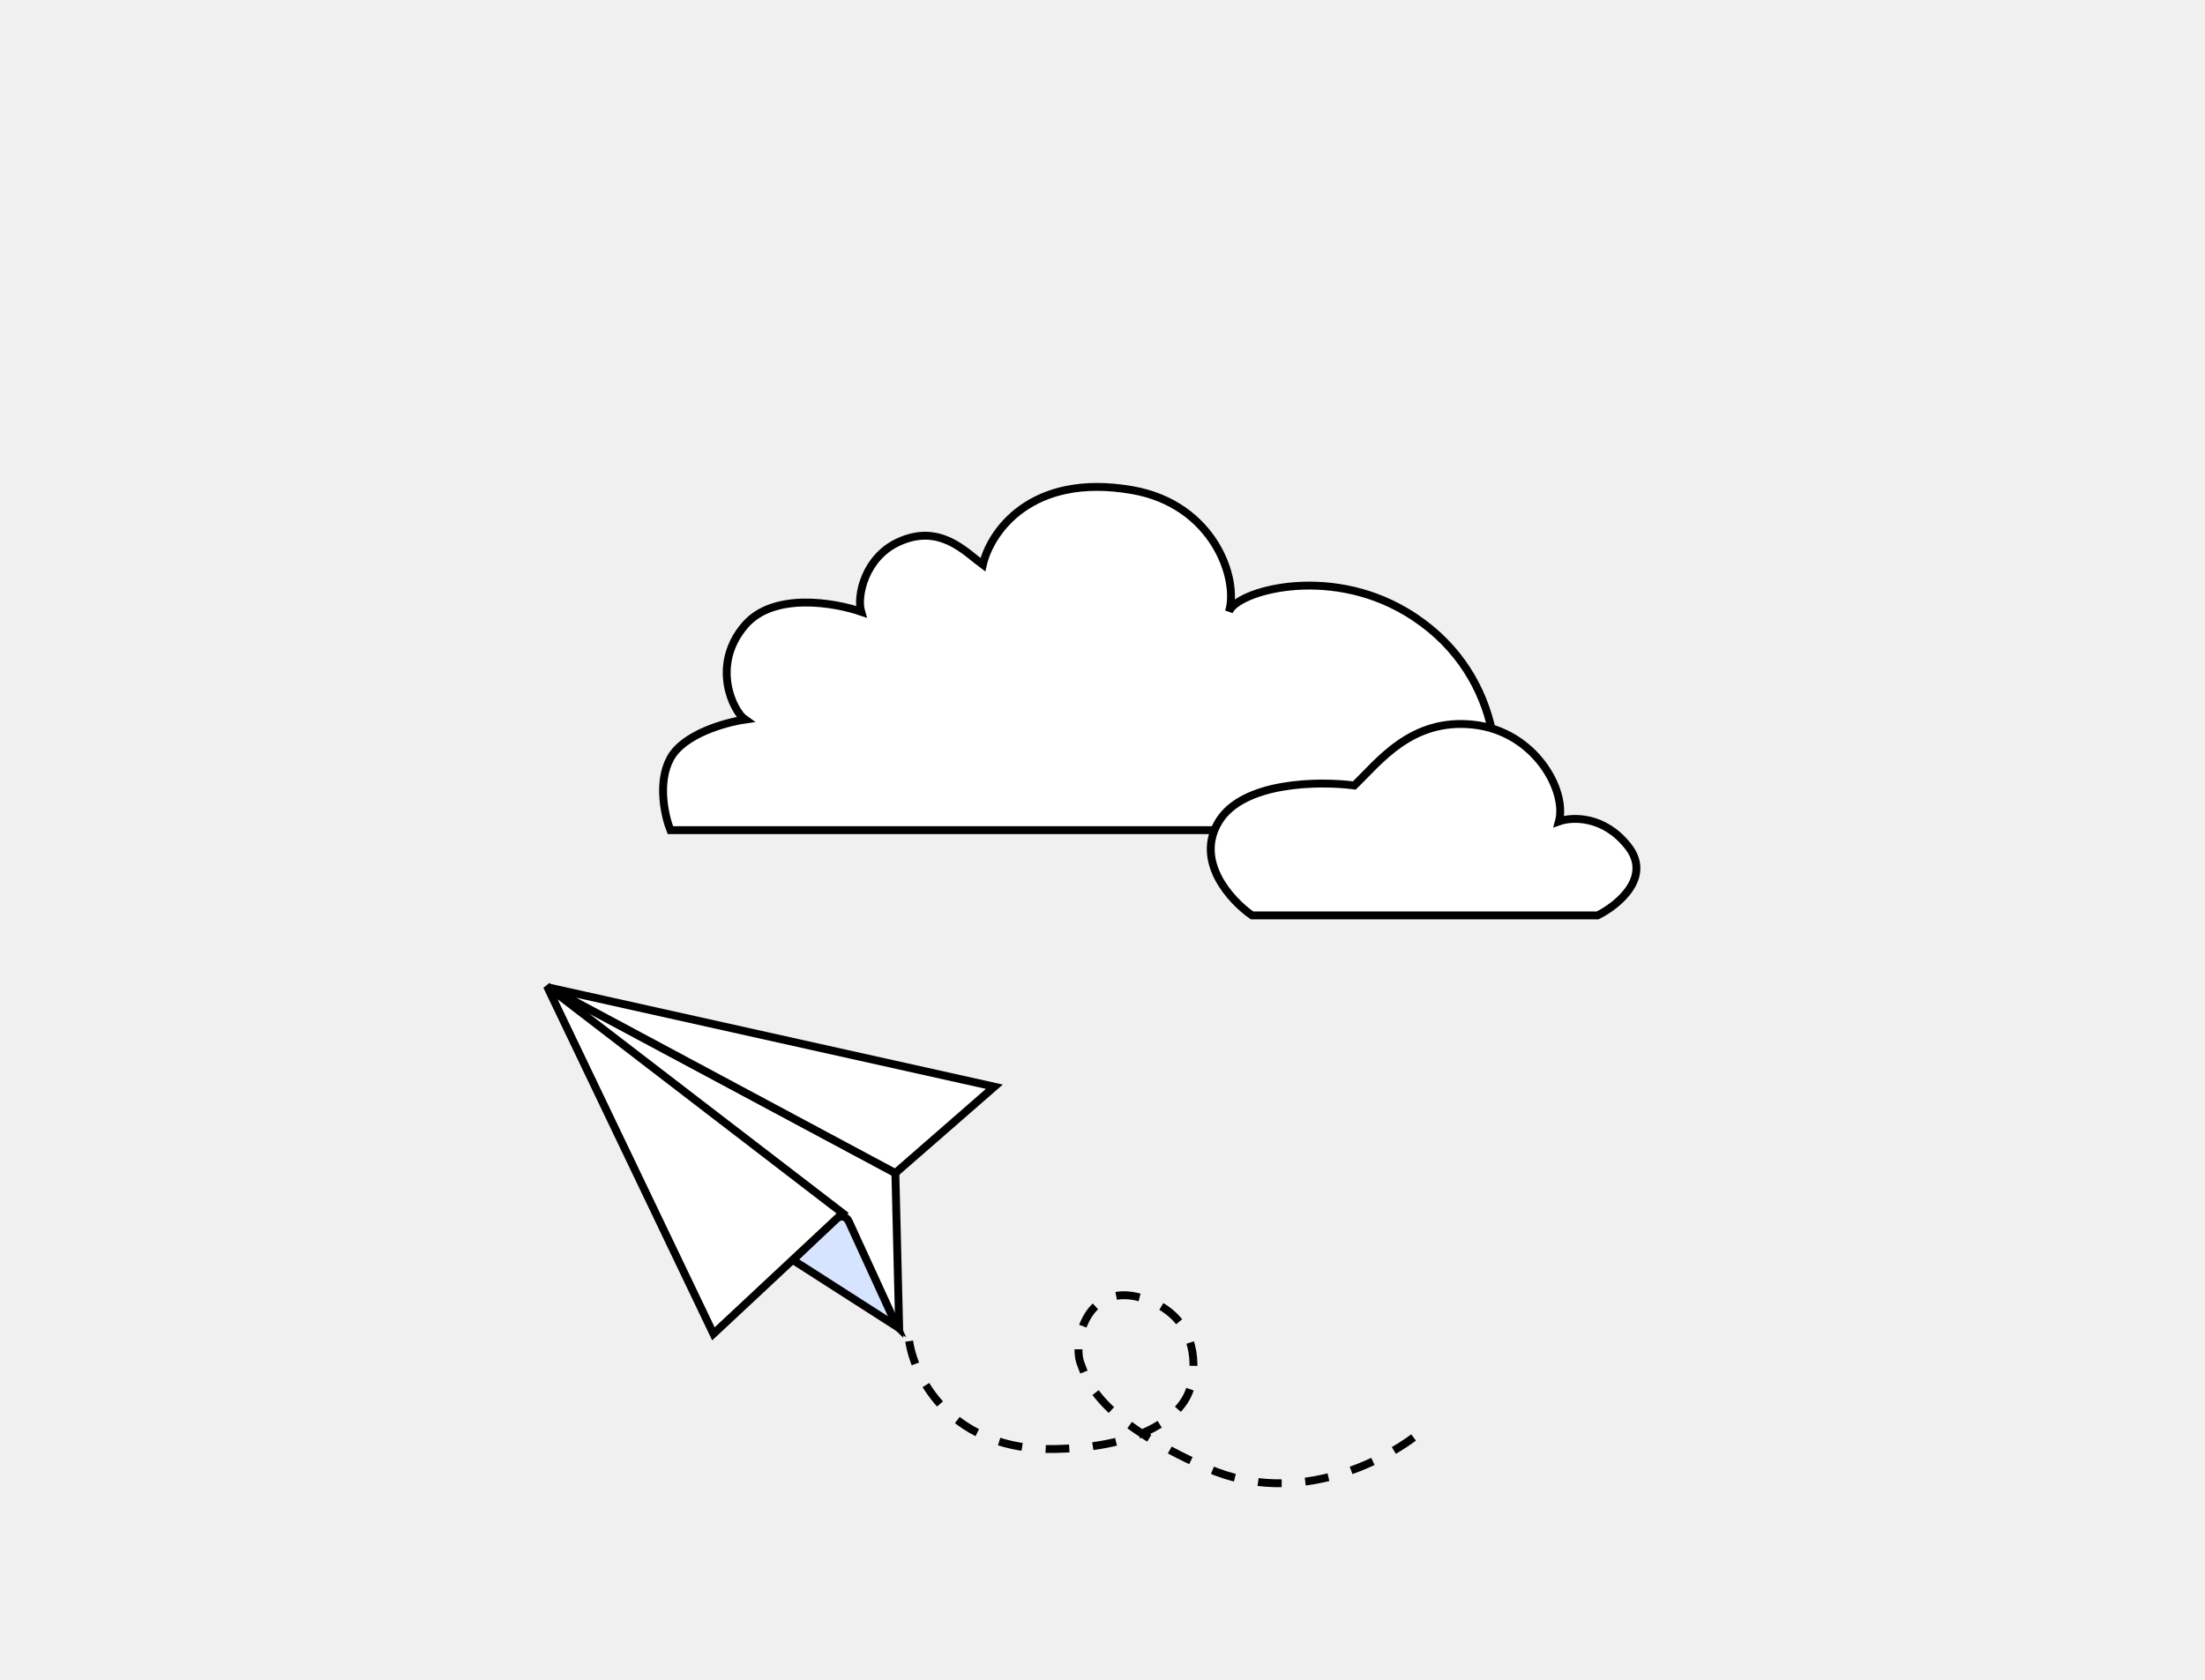
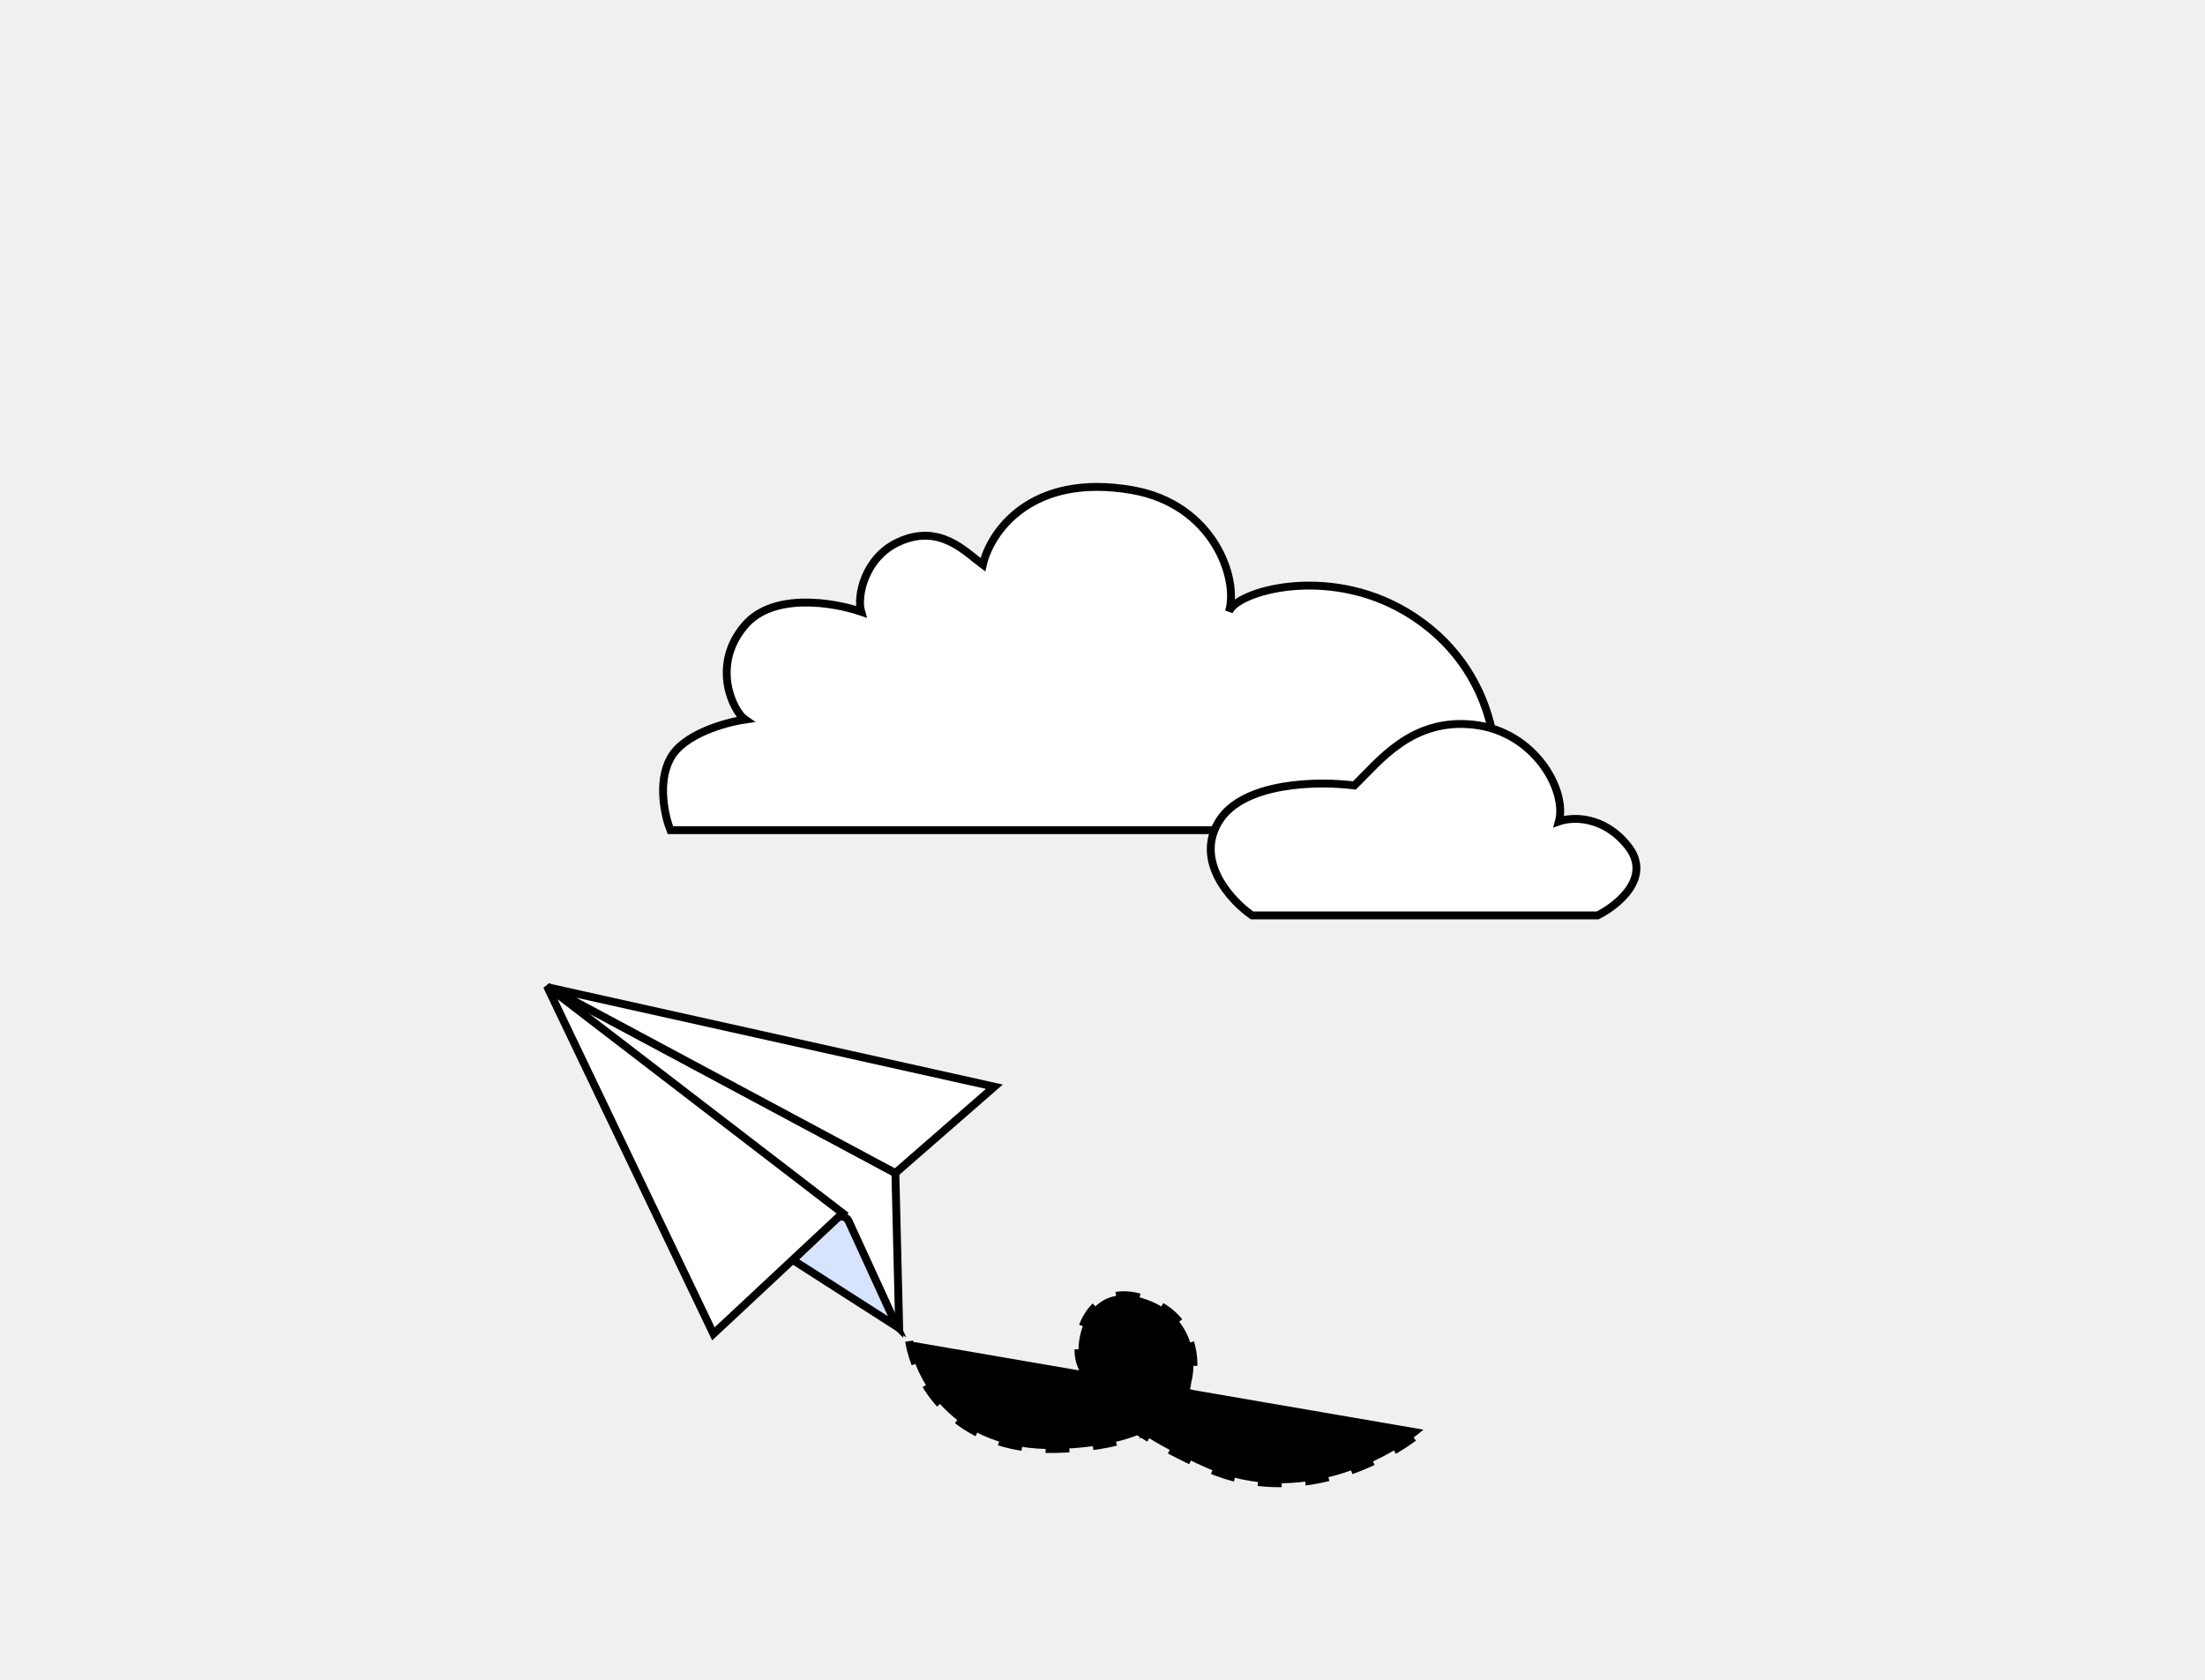
- <svg xmlns="http://www.w3.org/2000/svg" viewBox="0 0 668 509" fill="none">
+ <svg xmlns="http://www.w3.org/2000/svg" viewBox="0 0 668 509">
  <path d="M449.364 251.521H203.095C201.42 247.333 199.074 237.113 203.095 229.742C207.116 222.371 219.848 218.853 225.712 218.015C222.082 215.502 215.272 201.509 225.712 189.404C234.381 179.352 252.796 182.554 260.893 185.347C259.497 180.6 262.023 168.965 272.075 164.275C284.64 158.411 292.444 167.198 297.749 171.106C299.983 161.334 312.157 143.129 342.982 148.49C367.567 152.766 375.371 175.295 372.3 185.347C374.534 179.204 401.911 171.106 425.91 185.347C454.767 202.47 457.182 235.606 449.364 251.521Z" fill="white" stroke="black" stroke-width="2.386" />
  <path d="M484.004 277.354H379.297C372.876 272.887 361.874 260.937 369.246 248.874C376.617 236.811 399.68 236.588 410.29 237.985C417.829 230.725 427.546 217.549 446.309 219.56C465.073 221.57 474.789 239.66 472.277 248.874C476.186 247.478 485.846 247.031 493.218 256.413C500.589 265.795 490.146 274.283 484.004 277.354Z" fill="white" stroke="black" stroke-width="2.386" />
  <path d="M271.249 355.415L166.32 299.219L272.402 402.447L271.249 355.415Z" fill="white" stroke="black" stroke-width="2.386" />
  <path d="M301.239 329.256L166.32 299.219L271.249 355.415L301.239 329.256Z" fill="white" stroke="black" stroke-width="2.386" />
  <path d="M271.777 402.009L240.195 381.763L253.286 369.257C254.471 368.125 256.42 368.498 257.103 369.989L271.777 402.009Z" fill="#D6E4FF" stroke="black" stroke-width="2.386" />
  <path d="M216.128 404.132L165.695 298.781L255.269 367.571L216.128 404.132Z" fill="white" stroke="black" stroke-width="2.386" />
  <path d="M275.43 406.355C277.105 417.524 288.329 439.694 319.825 439.024C351.321 438.354 360.311 425.342 360.87 418.92C362.545 412.777 362.21 399.152 347.467 393.791C329.039 387.089 324.934 406.982 327.364 413.057C329.039 417.245 331.552 429.809 365.896 444.887C393.371 456.949 420.901 442.095 431.232 433.16" stroke="black" stroke-width="2.386" stroke-dasharray="7.16 7.16" />
</svg>
